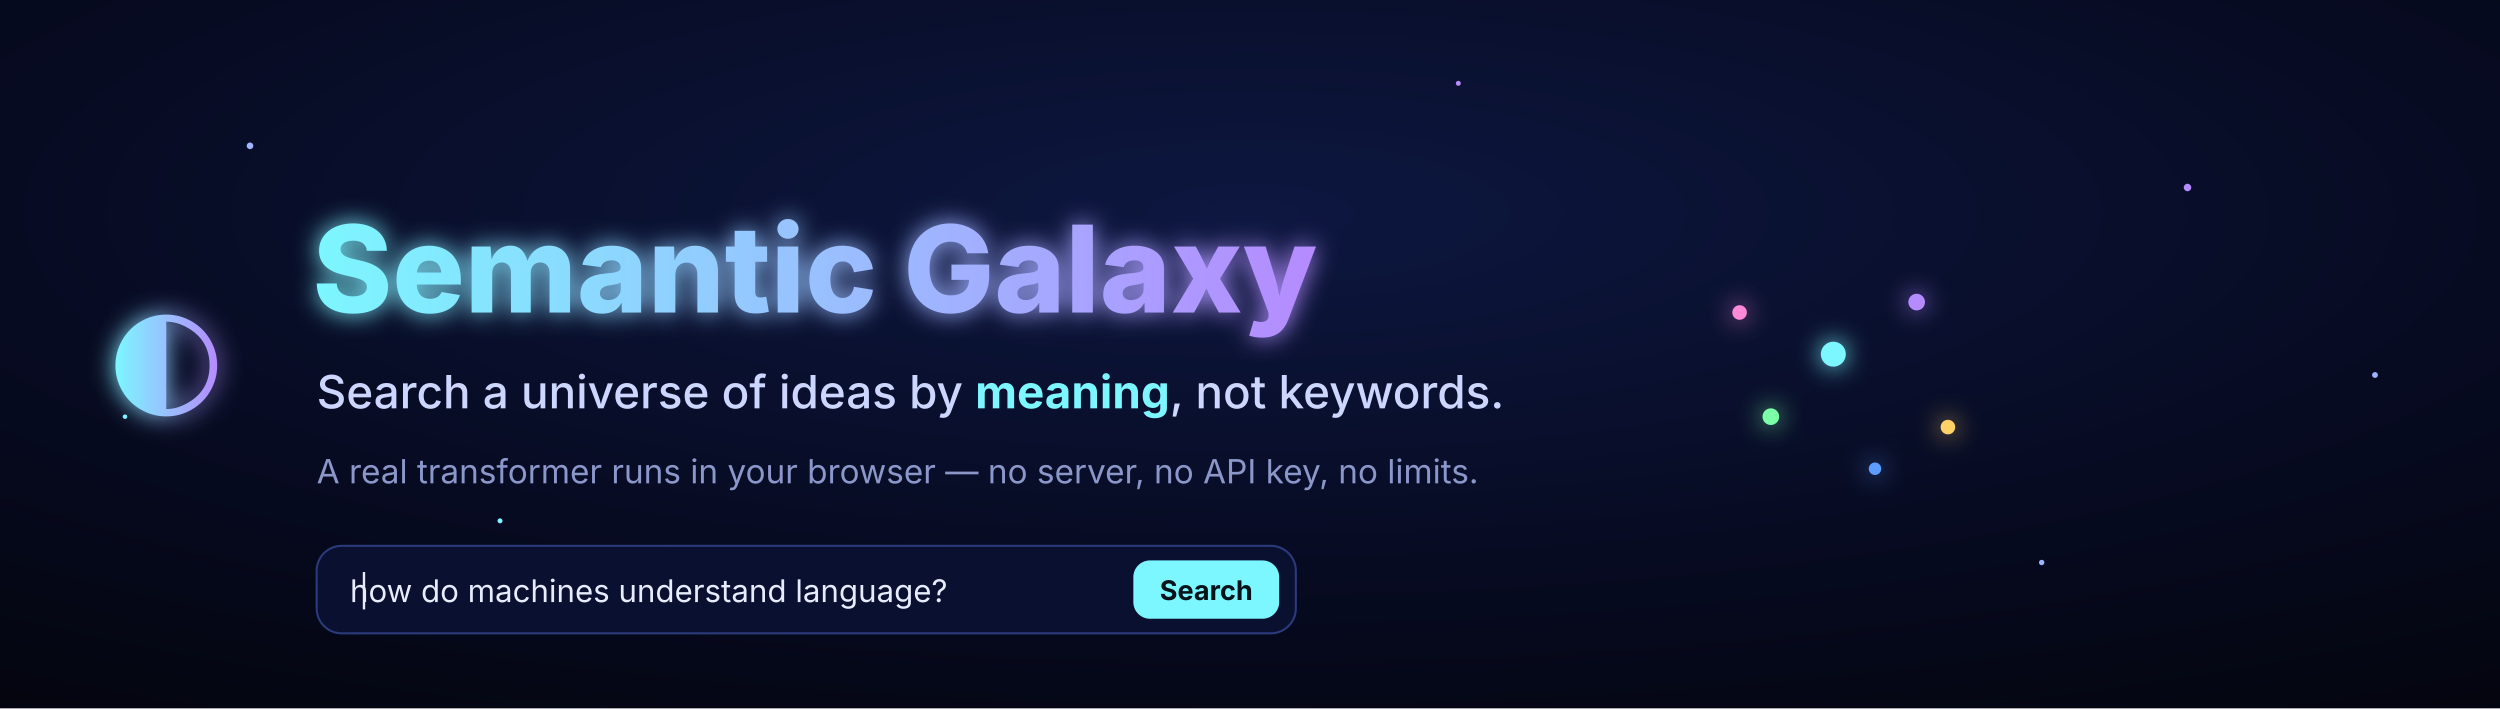
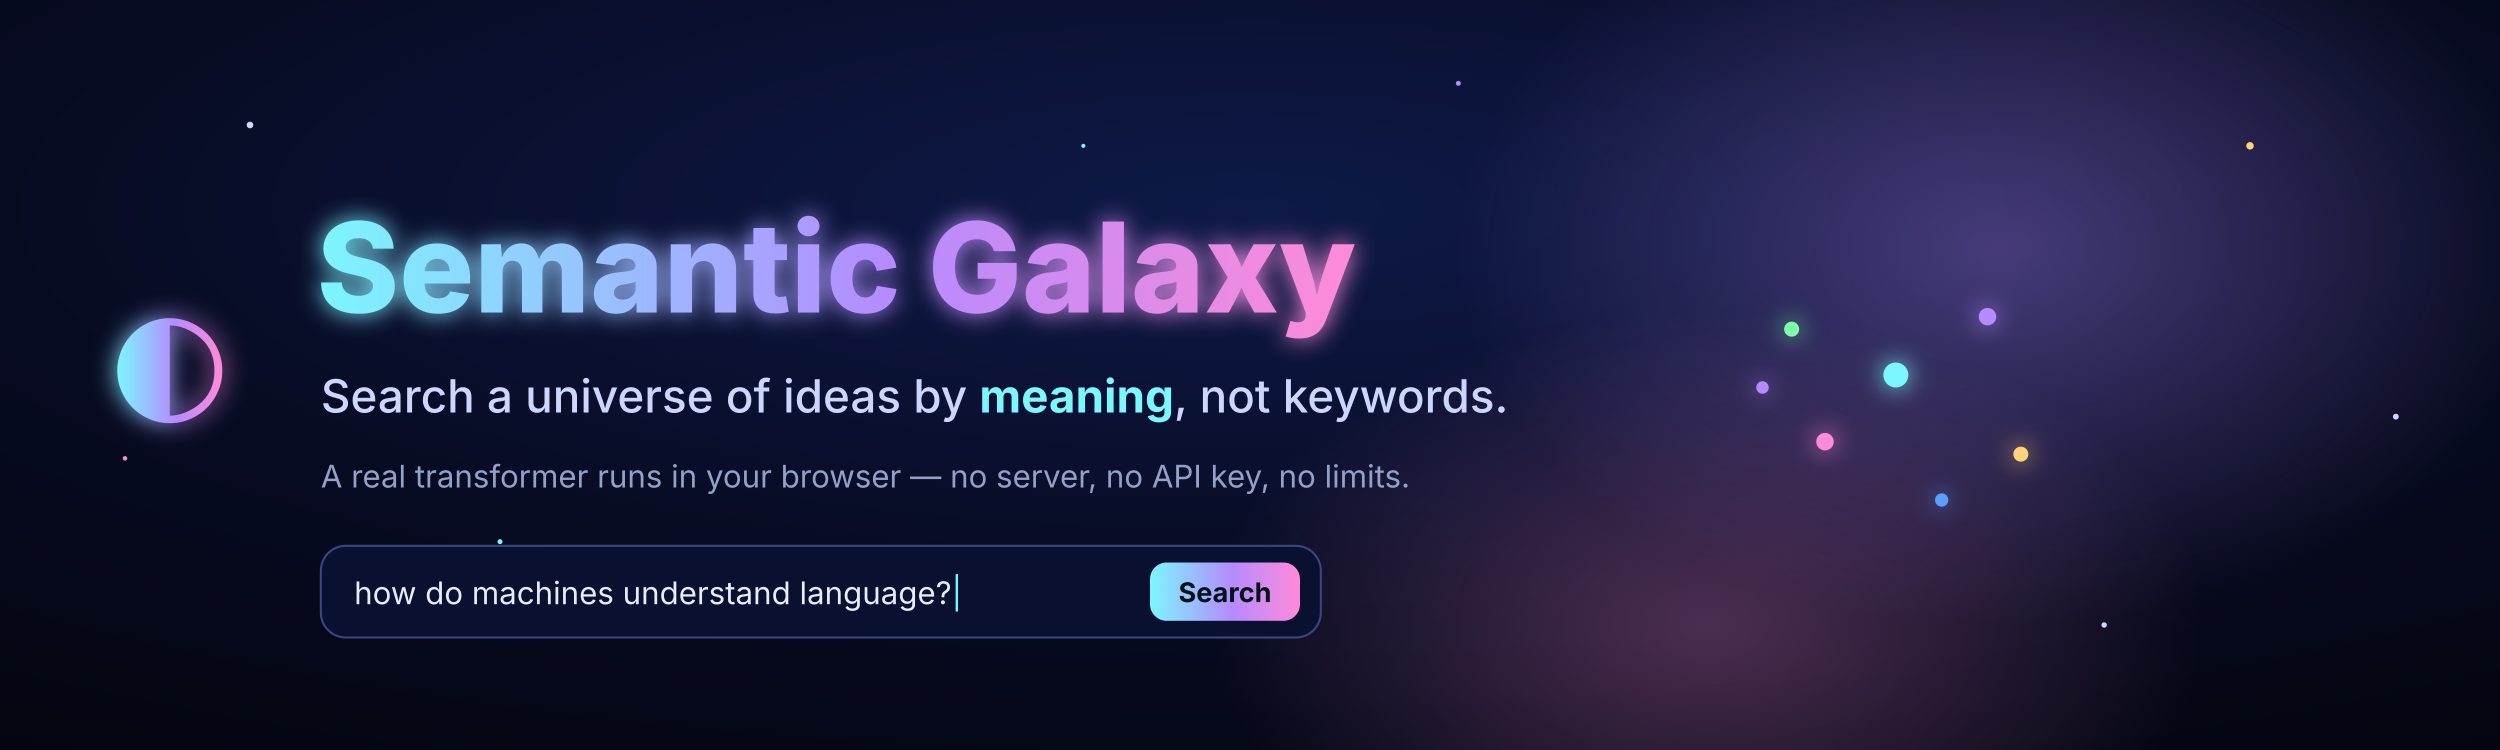
- <svg xmlns="http://www.w3.org/2000/svg" viewBox="0 0 1200 340" width="1200" height="340" font-family="Segoe UI, Inter, system-ui, sans-serif">
+ <svg xmlns="http://www.w3.org/2000/svg" viewBox="0 0 1200 360" width="1200" height="360" font-family="Segoe UI, Inter, system-ui, sans-serif">
  <defs>
-     <radialGradient id="bg" cx="50%" cy="30%" r="90%">
-       <stop offset="0%" stop-color="#0d1740" />
-       <stop offset="55%" stop-color="#070b22" />
+     <radialGradient id="bg" cx="50%" cy="28%" r="95%">
+       <stop offset="0%" stop-color="#0e1948" />
+       <stop offset="52%" stop-color="#070b22" />
      <stop offset="100%" stop-color="#03040c" />
    </radialGradient>
-     <linearGradient id="title" x1="0" y1="0" x2="1" y2="0">
-       <stop offset="0%" stop-color="#7cf6ff" />
-       <stop offset="100%" stop-color="#b58bff" />
+     <radialGradient id="neb1" cx="50%" cy="50%" r="50%">
+       <stop offset="0%" stop-color="#b58bff" stop-opacity=".35" />
+       <stop offset="100%" stop-color="#b58bff" stop-opacity="0" />
+     </radialGradient>
+     <radialGradient id="neb2" cx="50%" cy="50%" r="50%">
+       <stop offset="0%" stop-color="#ff8bd8" stop-opacity=".28" />
+       <stop offset="100%" stop-color="#ff8bd8" stop-opacity="0" />
+     </radialGradient>
+     <linearGradient id="title" x1="0" x2="1">
+       <stop offset="0" stop-color="#7cf6ff" />
+       <stop offset="0.55" stop-color="#b58bff" />
+       <stop offset="1" stop-color="#ff8bd8" />
    </linearGradient>
    <filter id="glow" x="-50%" y="-50%" width="200%" height="200%">
      <feGaussianBlur stdDeviation="6" result="b" />
      <feMerge>
        <feMergeNode in="b" />
        <feMergeNode in="SourceGraphic" />
      </feMerge>
    </filter>
  </defs>
-   <rect width="1200" height="340" fill="url(#bg)" />
-   <g fill="#9fb4ff">
-     <circle cx="120" cy="70" r="1.6">
+   <rect width="1200" height="360" fill="url(#bg)" />
+   <ellipse cx="960" cy="120" rx="260" ry="180" fill="url(#neb1)" />
+   <ellipse cx="820" cy="300" rx="240" ry="150" fill="url(#neb2)" />
+   <g fill="#cdd9ff">
+     <circle cx="120" cy="60" r="1.6">
      <animate attributeName="opacity" values="0.2;1;0.2" dur="3s" repeatCount="indefinite" />
    </circle>
-     <circle cx="240" cy="250" r="1.2" fill="#7cf6ff">
+     <circle cx="240" cy="260" r="1.2" fill="#7cf6ff">
      <animate attributeName="opacity" values="0.3;1;0.3" dur="2.2s" repeatCount="indefinite" />
    </circle>
-     <circle cx="1050" cy="90" r="1.8" fill="#b58bff">
+     <circle cx="1080" cy="70" r="1.8" fill="#ffd479">
      <animate attributeName="opacity" values="0.2;1;0.2" dur="2.7s" repeatCount="indefinite" />
    </circle>
-     <circle cx="980" cy="270" r="1.3">
+     <circle cx="1010" cy="300" r="1.3">
      <animate attributeName="opacity" values="0.4;1;0.4" dur="3.4s" repeatCount="indefinite" />
    </circle>
-     <circle cx="60" cy="200" r="1.1" fill="#7cf6ff">
-       <animate attributeName="opacity" values="0.2;0.9;0.2" dur="2.9s" repeatCount="indefinite" />
+     <circle cx="60" cy="220" r="1.1" fill="#ff8bd8">
+       <animate attributeName="opacity" values="0.2;.9;.2" dur="2.9s" repeatCount="indefinite" />
    </circle>
-     <circle cx="1140" cy="180" r="1.4">
+     <circle cx="1150" cy="200" r="1.4">
      <animate attributeName="opacity" values="0.3;1;0.3" dur="2.4s" repeatCount="indefinite" />
    </circle>
    <circle cx="700" cy="40" r="1.2" fill="#b58bff">
      <animate attributeName="opacity" values="0.2;1;0.2" dur="3.1s" repeatCount="indefinite" />
    </circle>
+     <circle cx="520" cy="70" r="1" fill="#7cf6ff">
+       <animate attributeName="opacity" values="0.3;1;0.3" dur="2.6s" repeatCount="indefinite" />
+     </circle>
  </g>
-   <g transform="translate(880,170)">
+   <g transform="translate(910,180)">
    <g fill="#7cf6ff" filter="url(#glow)">
      <circle cx="0" cy="0" r="6">
-         <animate attributeName="r" values="5;7;5" dur="2s" repeatCount="indefinite" />
+         <animate attributeName="r" values="5;7.5;5" dur="2s" repeatCount="indefinite" />
      </circle>
-       <circle cx="40" cy="-25" r="4" fill="#b58bff" />
-       <circle cx="-30" cy="30" r="4" fill="#7bffa6" />
-       <circle cx="55" cy="35" r="3.5" fill="#ffd166" />
-       <circle cx="-45" cy="-20" r="3.5" fill="#ff8bd8" />
-       <circle cx="20" cy="55" r="3" fill="#5b9dff" />
+       <circle cx="44" cy="-28" r="4.2" fill="#b58bff" />
+       <circle cx="-34" cy="32" r="4.2" fill="#ff8bd8" />
+       <circle cx="60" cy="38" r="3.6" fill="#ffd479" />
+       <circle cx="-50" cy="-22" r="3.6" fill="#7bffa6" />
+       <circle cx="22" cy="60" r="3.2" fill="#5b9dff" />
+       <circle cx="-64" cy="6" r="3" fill="#b58bff" />
    </g>
-     <line x1="-360" y1="10" x2="0" y2="0" stroke="#9fefff" stroke-width="1.6" opacity="0">
-       <animate attributeName="opacity" values="0;0.9;0" dur="3s" repeatCount="indefinite" />
+     <line x1="-380" y1="12" x2="0" y2="0" stroke="#9fefff" stroke-width="1.7" opacity="0">
+       <animate attributeName="opacity" values="0;.95;0" dur="3s" repeatCount="indefinite" />
    </line>
-     <line x1="-360" y1="10" x2="40" y2="-25" stroke="#c8b6ff" stroke-width="1.2" opacity="0">
-       <animate attributeName="opacity" values="0;0.7;0" dur="3s" begin="0.25s" repeatCount="indefinite" />
+     <line x1="-380" y1="12" x2="44" y2="-28" stroke="#d7b6ff" stroke-width="1.2" opacity="0">
+       <animate attributeName="opacity" values="0;.7;0" dur="3s" begin=".25s" repeatCount="indefinite" />
+     </line>
+     <line x1="-380" y1="12" x2="-34" y2="32" stroke="#ffc9ec" stroke-width="1.1" opacity="0">
+       <animate attributeName="opacity" values="0;.6;0" dur="3s" begin=".45s" repeatCount="indefinite" />
    </line>
  </g>
-   <g transform="translate(90,170)">
-     <text font-size="64" fill="url(#title)" filter="url(#glow)" text-anchor="middle" dy="22">◐
-       <animateTransform attributeName="transform" type="rotate" from="0" to="360" dur="16s" repeatCount="indefinite" />
+   <g transform="translate(92,172)">
+     <text font-size="66" fill="url(#title)" filter="url(#glow)" text-anchor="middle" dy="23">◐
+     <animateTransform attributeName="transform" type="rotate" from="0" to="360" dur="16s" repeatCount="indefinite" />
    </text>
  </g>
-   <text x="150" y="150" font-size="58" font-weight="800" fill="url(#title)" filter="url(#glow)">Semantic Galaxy</text>
-   <text x="152" y="196" font-size="22" fill="#cdd6ff" font-weight="500">Search a universe of ideas by <tspan fill="#7cf6ff" font-weight="700">meaning</tspan>, not keywords.</text>
-   <text x="152" y="232" font-size="16" fill="#8b96c9">A real transformer runs in your browser — no server, no API key, no limits.</text>
-   <g transform="translate(152,262)">
-     <rect width="470" height="42" rx="12" fill="#0a1030" stroke="#2b3a7a" />
-     <text x="16" y="27" font-size="15" fill="#e8ecff">how do machines understand language?</text>
-     <text x="16" y="27" font-size="15" fill="#e8ecff">
-       <animate attributeName="opacity" values="1;0.15;1" dur="1s" repeatCount="indefinite" />
-       <tspan>|</tspan>
+   <text x="152" y="150" font-size="60" font-weight="800" fill="url(#title)" filter="url(#glow)">Semantic Galaxy</text>
+   <text x="154" y="198" font-size="22" fill="#cdd6ff" font-weight="500">Search a universe of ideas by <tspan fill="#7cf6ff" font-weight="700">meaning</tspan>, not keywords.</text>
+   <text x="154" y="234" font-size="15" fill="#93a0c7">A real transformer runs in your browser — no server, no API key, no limits.</text>
+   <g transform="translate(154,262)">
+     <rect width="480" height="44" rx="12" fill="#0a1030" stroke="#3a4680" />
+     <text x="16" y="28" font-size="15" fill="#e8ecff">how do machines understand language?<tspan fill="#7cf6ff">
+         <animate attributeName="opacity" values="1;.1;1" dur="1s" repeatCount="indefinite" />|</tspan>
    </text>
-     <rect x="392" y="7" width="70" height="28" rx="8" fill="#7cf6ff" />
-     <text x="427" y="26" font-size="13" font-weight="700" fill="#04121a" text-anchor="middle">Search</text>
+     <rect x="398" y="8" width="72" height="28" rx="8" fill="url(#title)" />
+     <text x="434" y="27" font-size="13" font-weight="700" fill="#04121a" text-anchor="middle">Search</text>
  </g>
</svg>
